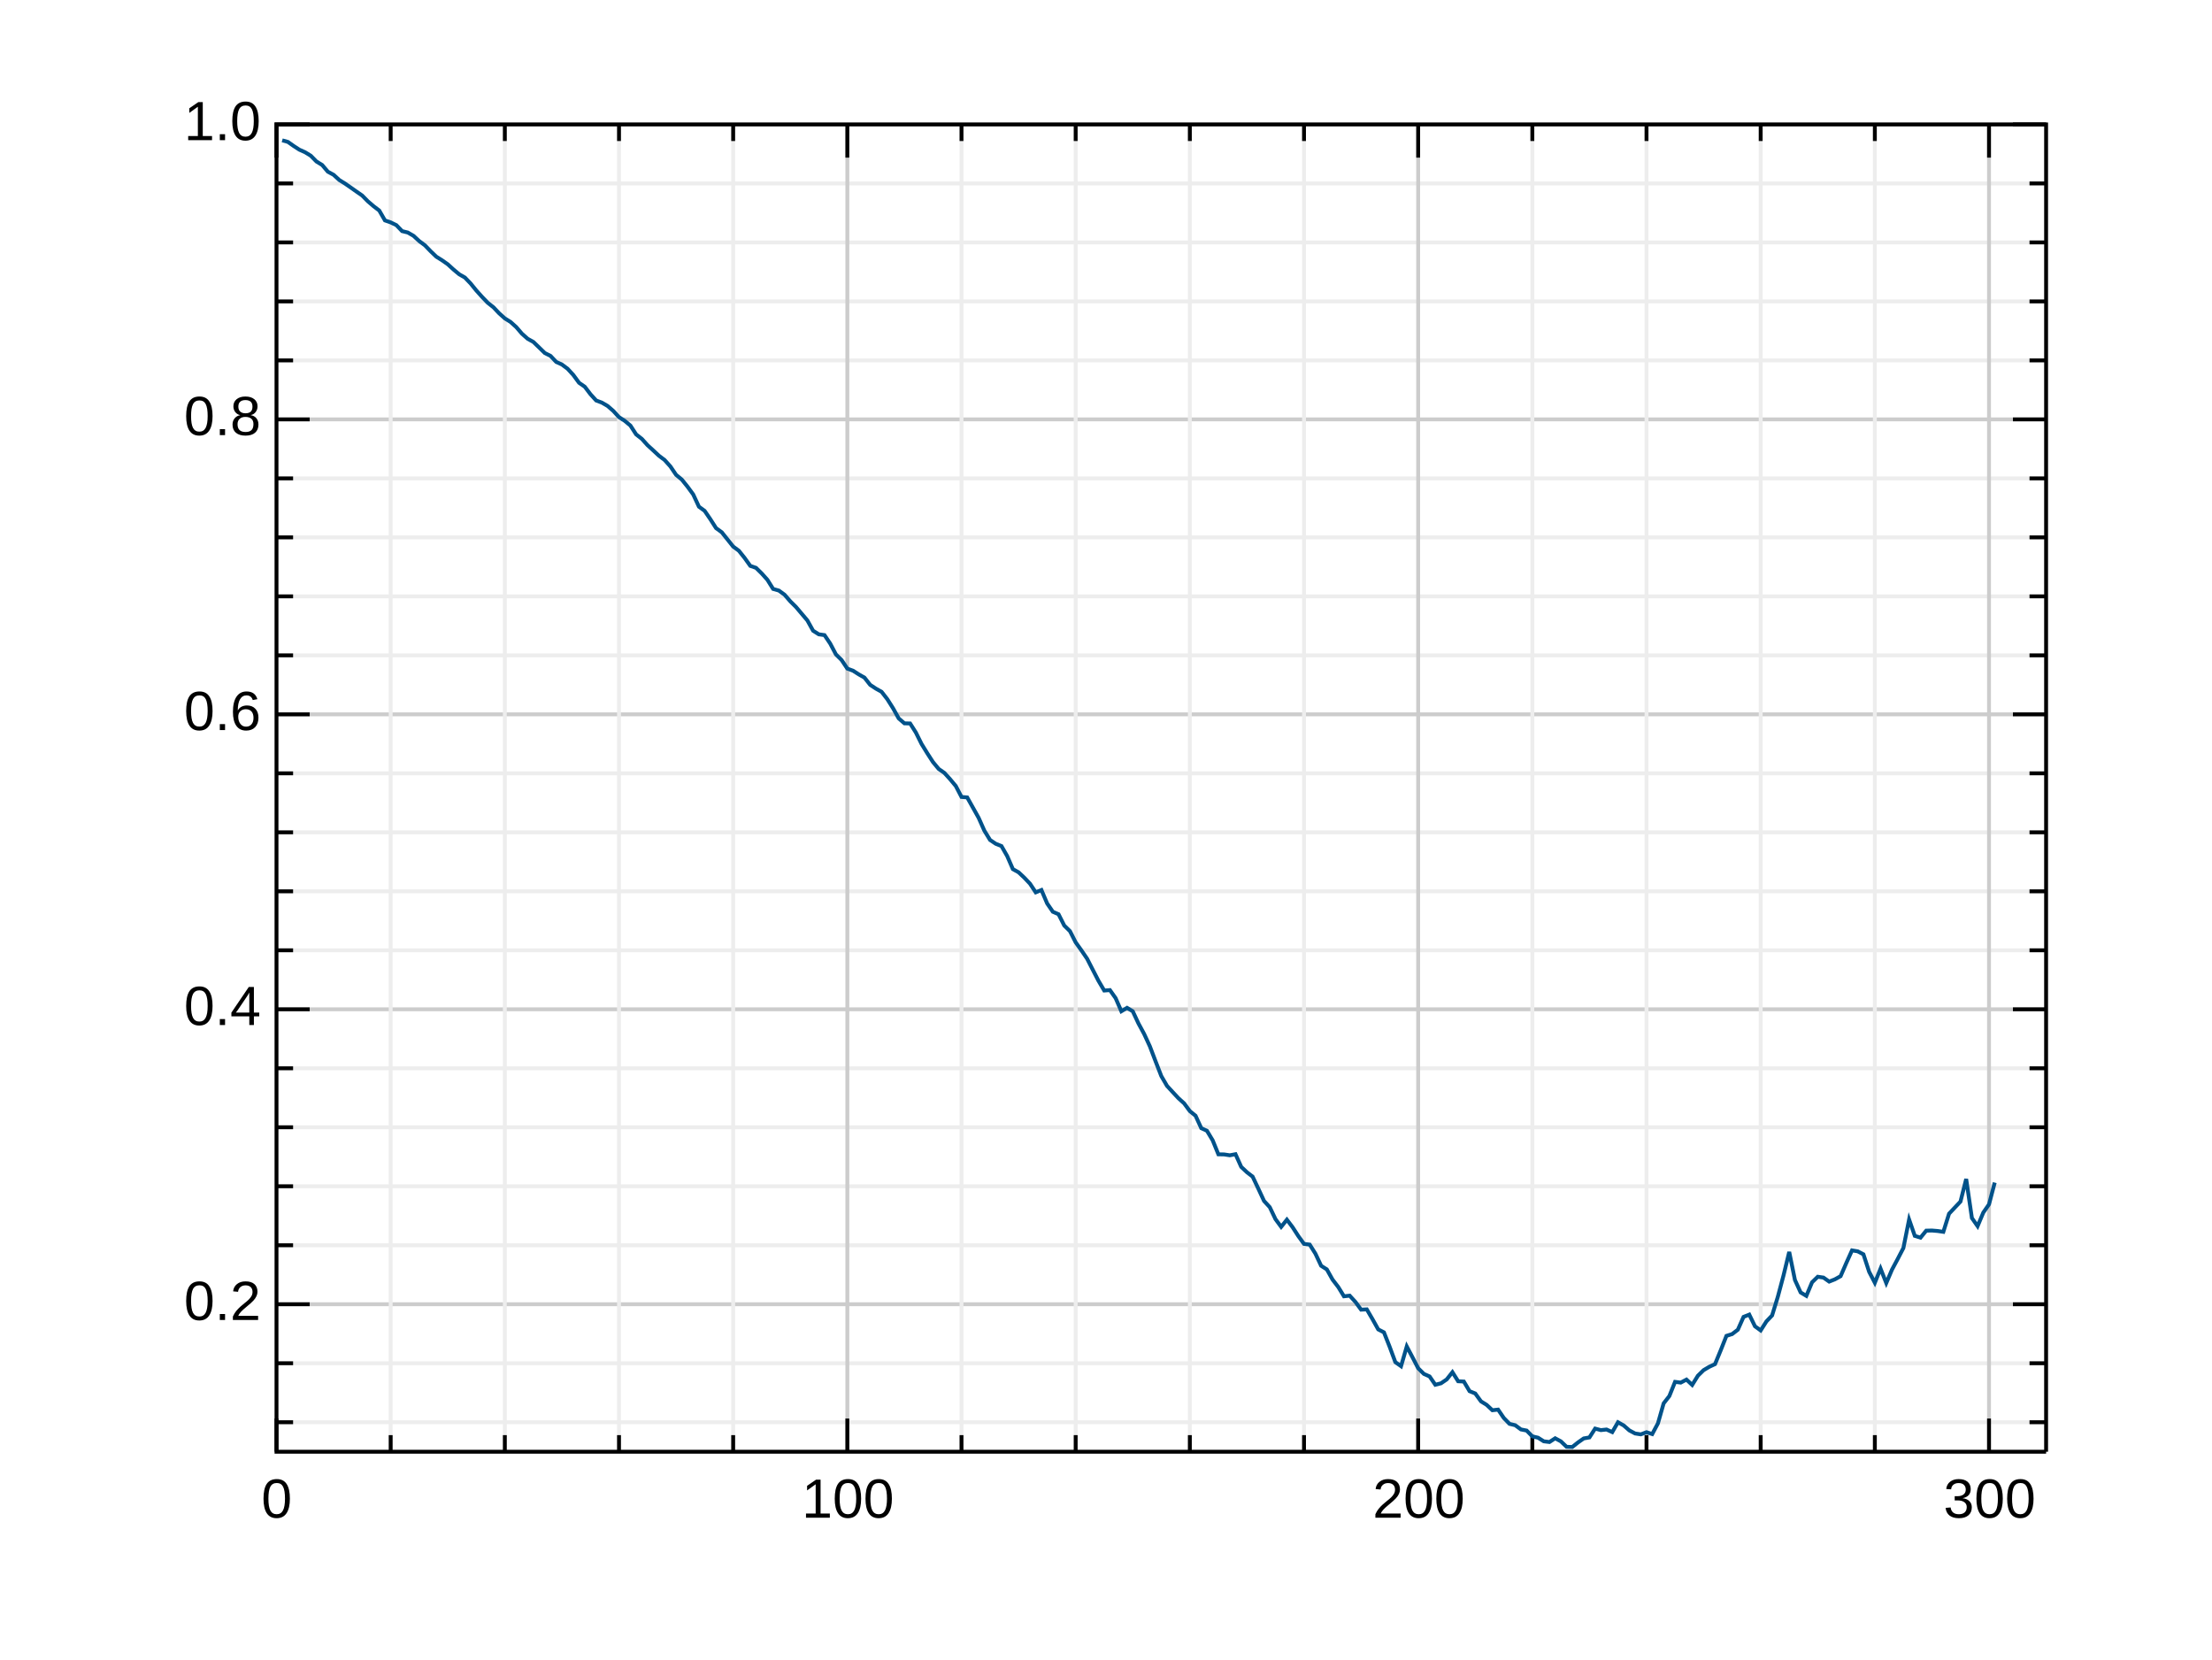
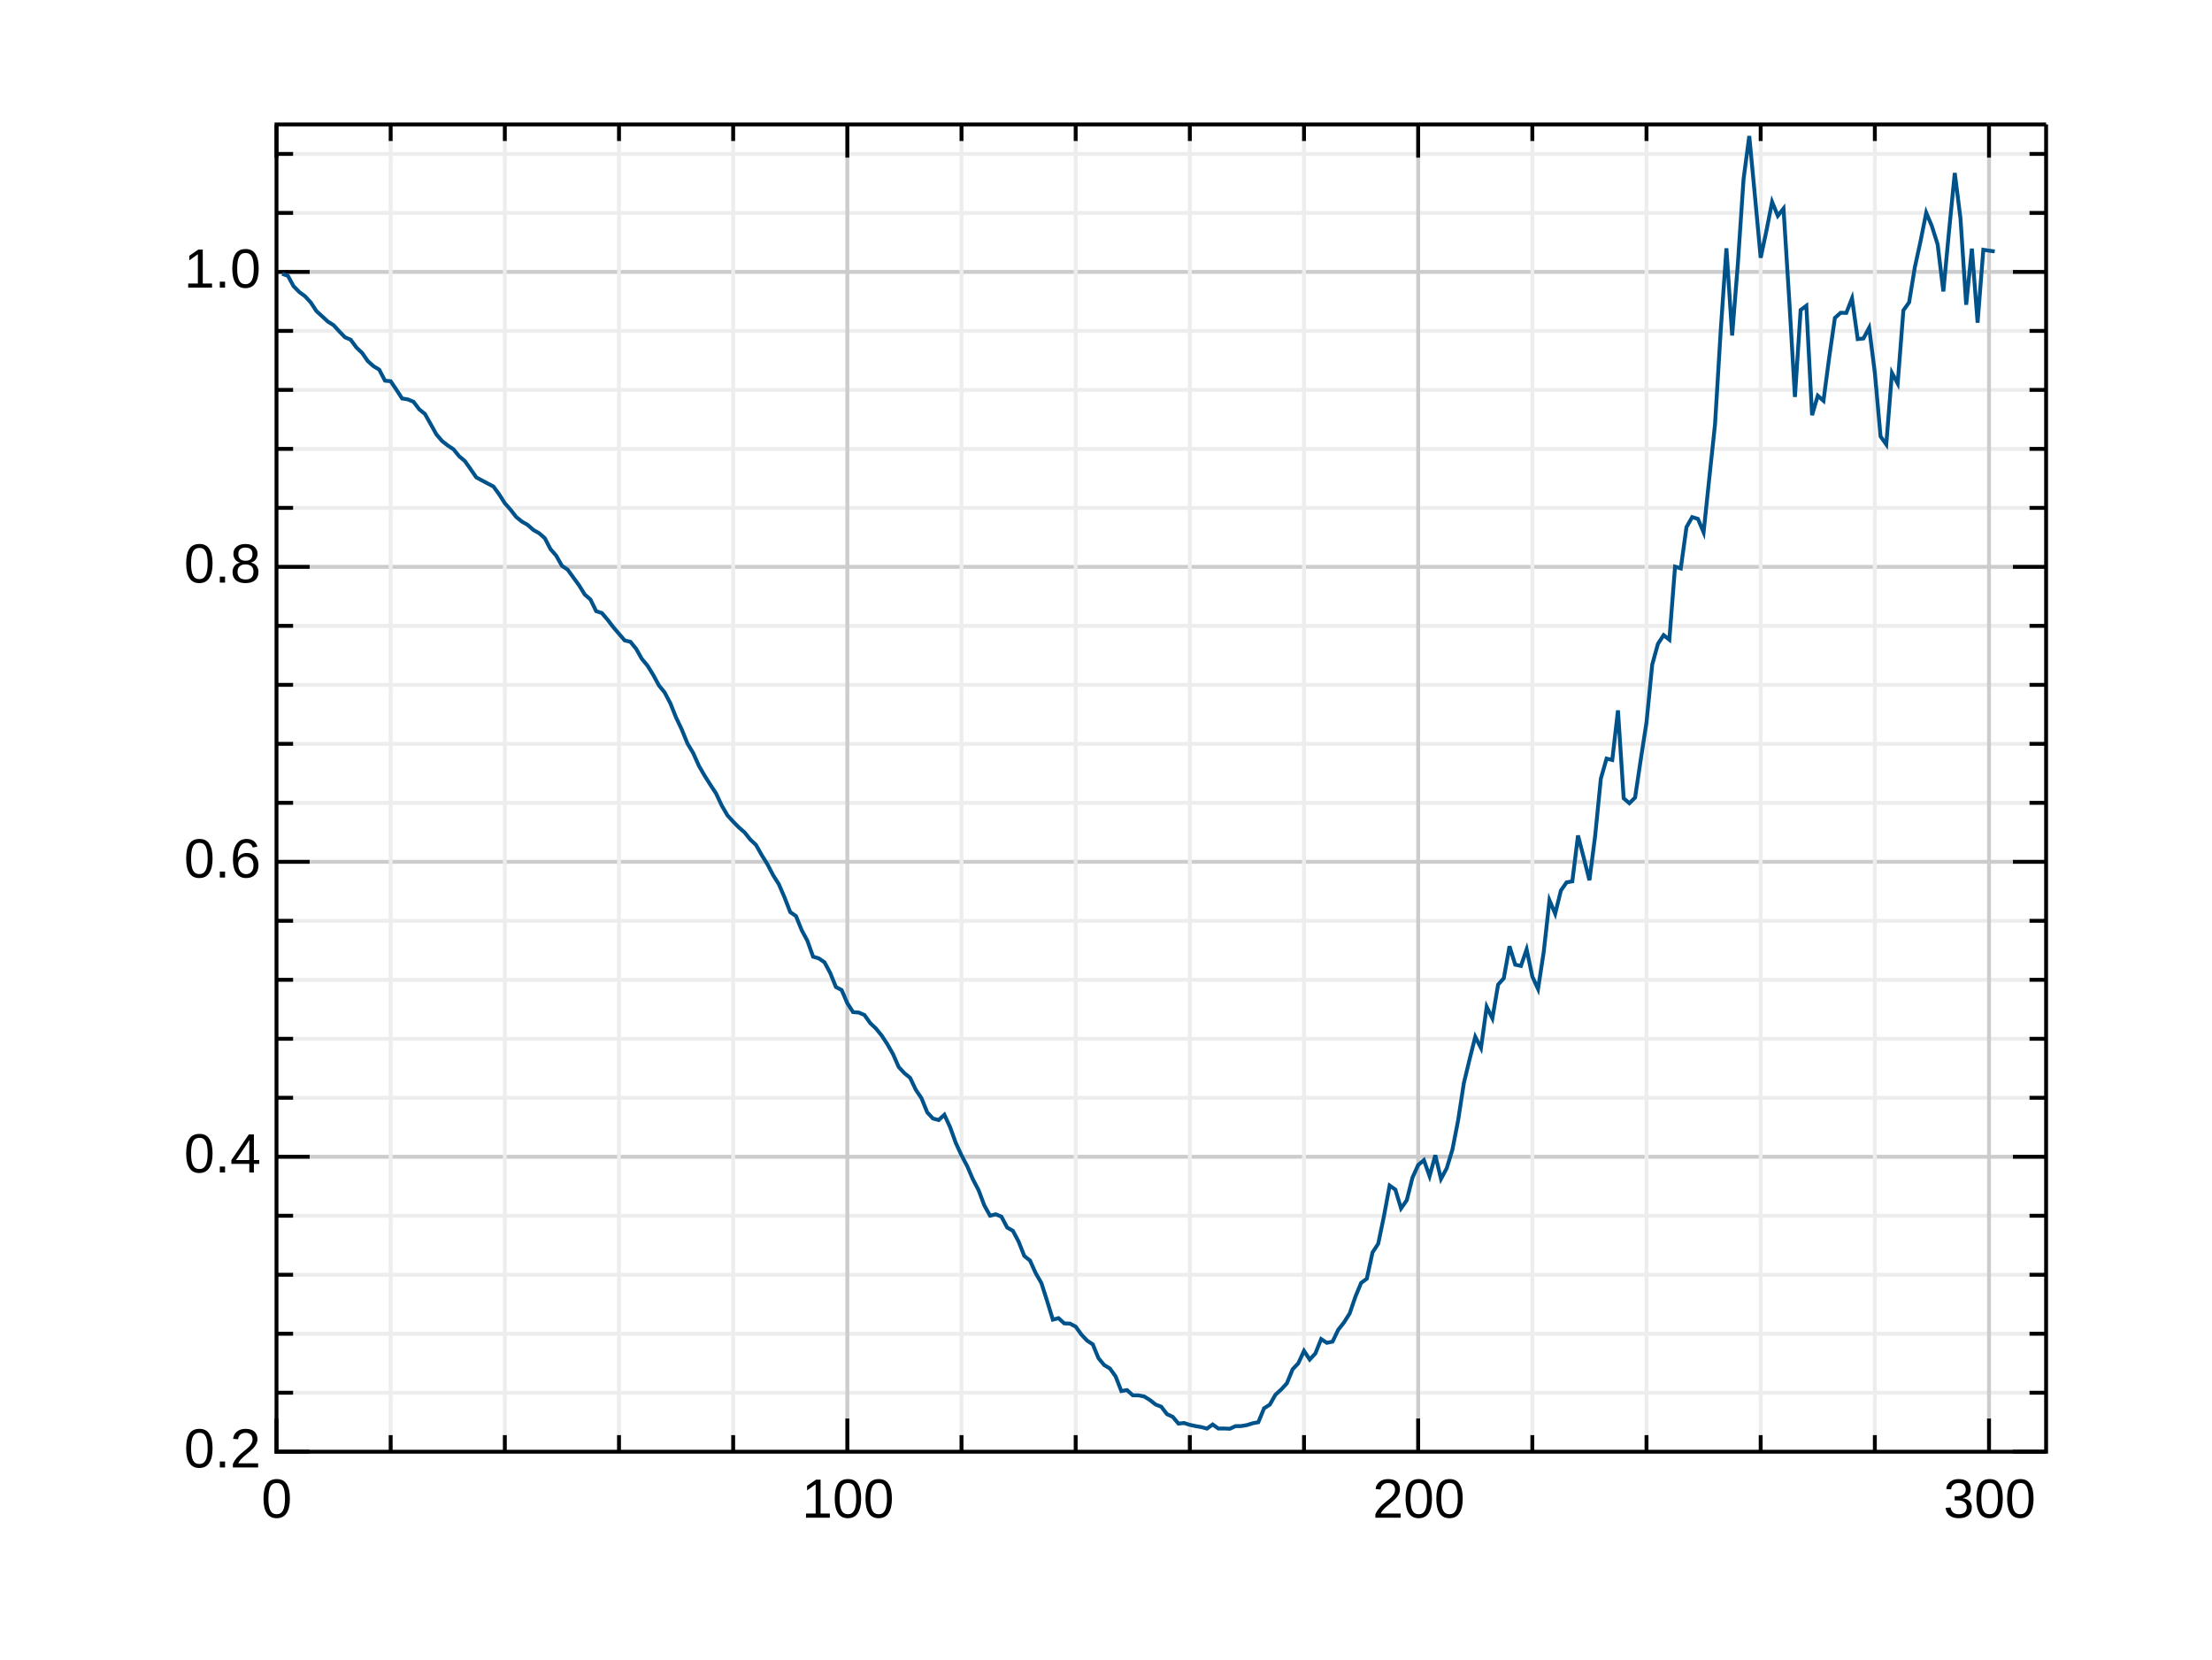
<svg xmlns="http://www.w3.org/2000/svg" width="600" height="450" viewBox="0 0 600 450">
  <defs>
    <clipPath id="clip00">
      <rect x="75" y="33" width="481" height="361" />
    </clipPath>
  </defs>
  <defs>
    <clipPath id="clip01">
      <rect x="0" y="0" width="600" height="450" />
    </clipPath>
  </defs>
-   <polyline clip-path="url(#clip01)" style="stroke:#ededed; stroke-width:1.05; stroke-opacity:1; fill:none" points="   75,385.75 555,385.75    " />
-   <polyline clip-path="url(#clip01)" style="stroke:#ededed; stroke-width:1.05; stroke-opacity:1; fill:none" points="   75,369.75 555,369.75    " />
-   <polyline clip-path="url(#clip01)" style="stroke:#cccccc; stroke-width:1.05; stroke-opacity:1; fill:none" points="   75,353.75 555,353.75    " />
-   <polyline clip-path="url(#clip01)" style="stroke:#ededed; stroke-width:1.05; stroke-opacity:1; fill:none" points="   75,337.75 555,337.75    " />
-   <polyline clip-path="url(#clip01)" style="stroke:#ededed; stroke-width:1.05; stroke-opacity:1; fill:none" points="   75,321.75 555,321.75    " />
-   <polyline clip-path="url(#clip01)" style="stroke:#ededed; stroke-width:1.05; stroke-opacity:1; fill:none" points="   75,305.75 555,305.75    " />
-   <polyline clip-path="url(#clip01)" style="stroke:#ededed; stroke-width:1.05; stroke-opacity:1; fill:none" points="   75,289.75 555,289.75    " />
-   <polyline clip-path="url(#clip01)" style="stroke:#cccccc; stroke-width:1.05; stroke-opacity:1; fill:none" points="   75,273.75 555,273.75    " />
-   <polyline clip-path="url(#clip01)" style="stroke:#ededed; stroke-width:1.05; stroke-opacity:1; fill:none" points="   75,257.75 555,257.75    " />
-   <polyline clip-path="url(#clip01)" style="stroke:#ededed; stroke-width:1.05; stroke-opacity:1; fill:none" points="   75,241.75 555,241.75    " />
-   <polyline clip-path="url(#clip01)" style="stroke:#ededed; stroke-width:1.05; stroke-opacity:1; fill:none" points="   75,225.75 555,225.75    " />
-   <polyline clip-path="url(#clip01)" style="stroke:#ededed; stroke-width:1.05; stroke-opacity:1; fill:none" points="   75,209.75 555,209.75    " />
-   <polyline clip-path="url(#clip01)" style="stroke:#cccccc; stroke-width:1.05; stroke-opacity:1; fill:none" points="   75,193.75 555,193.75    " />
-   <polyline clip-path="url(#clip01)" style="stroke:#ededed; stroke-width:1.05; stroke-opacity:1; fill:none" points="   75,177.75 555,177.75    " />
-   <polyline clip-path="url(#clip01)" style="stroke:#ededed; stroke-width:1.05; stroke-opacity:1; fill:none" points="   75,161.75 555,161.75    " />
-   <polyline clip-path="url(#clip01)" style="stroke:#ededed; stroke-width:1.05; stroke-opacity:1; fill:none" points="   75,145.75 555,145.75    " />
-   <polyline clip-path="url(#clip01)" style="stroke:#ededed; stroke-width:1.05; stroke-opacity:1; fill:none" points="   75,129.75 555,129.75    " />
-   <polyline clip-path="url(#clip01)" style="stroke:#cccccc; stroke-width:1.05; stroke-opacity:1; fill:none" points="   75,113.75 555,113.75    " />
-   <polyline clip-path="url(#clip01)" style="stroke:#ededed; stroke-width:1.05; stroke-opacity:1; fill:none" points="   75,97.75 555,97.75    " />
-   <polyline clip-path="url(#clip01)" style="stroke:#ededed; stroke-width:1.05; stroke-opacity:1; fill:none" points="   75,81.75 555,81.75    " />
-   <polyline clip-path="url(#clip01)" style="stroke:#ededed; stroke-width:1.05; stroke-opacity:1; fill:none" points="   75,65.75 555,65.75    " />
-   <polyline clip-path="url(#clip01)" style="stroke:#ededed; stroke-width:1.05; stroke-opacity:1; fill:none" points="   75,49.75 555,49.75    " />
-   <polyline clip-path="url(#clip01)" style="stroke:#cccccc; stroke-width:1.05; stroke-opacity:1; fill:none" points="   75,33.75 555,33.75    " />
+   <polyline clip-path="url(#clip01)" style="stroke:#ededed; stroke-width:1.05; stroke-opacity:1; fill:none" points="   75,377.75 555,377.75    " />
+   <polyline clip-path="url(#clip01)" style="stroke:#ededed; stroke-width:1.05; stroke-opacity:1; fill:none" points="   75,361.75 555,361.75    " />
+   <polyline clip-path="url(#clip01)" style="stroke:#ededed; stroke-width:1.05; stroke-opacity:1; fill:none" points="   75,345.75 555,345.75    " />
+   <polyline clip-path="url(#clip01)" style="stroke:#ededed; stroke-width:1.05; stroke-opacity:1; fill:none" points="   75,329.75 555,329.75    " />
+   <polyline clip-path="url(#clip01)" style="stroke:#cccccc; stroke-width:1.05; stroke-opacity:1; fill:none" points="   75,313.75 555,313.75    " />
+   <polyline clip-path="url(#clip01)" style="stroke:#ededed; stroke-width:1.05; stroke-opacity:1; fill:none" points="   75,297.75 555,297.75    " />
+   <polyline clip-path="url(#clip01)" style="stroke:#ededed; stroke-width:1.05; stroke-opacity:1; fill:none" points="   75,281.75 555,281.75    " />
+   <polyline clip-path="url(#clip01)" style="stroke:#ededed; stroke-width:1.05; stroke-opacity:1; fill:none" points="   75,265.75 555,265.75    " />
+   <polyline clip-path="url(#clip01)" style="stroke:#ededed; stroke-width:1.05; stroke-opacity:1; fill:none" points="   75,249.75 555,249.75    " />
+   <polyline clip-path="url(#clip01)" style="stroke:#cccccc; stroke-width:1.05; stroke-opacity:1; fill:none" points="   75,233.75 555,233.75    " />
+   <polyline clip-path="url(#clip01)" style="stroke:#ededed; stroke-width:1.05; stroke-opacity:1; fill:none" points="   75,217.75 555,217.75    " />
+   <polyline clip-path="url(#clip01)" style="stroke:#ededed; stroke-width:1.05; stroke-opacity:1; fill:none" points="   75,201.75 555,201.75    " />
+   <polyline clip-path="url(#clip01)" style="stroke:#ededed; stroke-width:1.05; stroke-opacity:1; fill:none" points="   75,185.75 555,185.75    " />
+   <polyline clip-path="url(#clip01)" style="stroke:#ededed; stroke-width:1.05; stroke-opacity:1; fill:none" points="   75,169.75 555,169.75    " />
+   <polyline clip-path="url(#clip01)" style="stroke:#cccccc; stroke-width:1.05; stroke-opacity:1; fill:none" points="   75,153.75 555,153.75    " />
+   <polyline clip-path="url(#clip01)" style="stroke:#ededed; stroke-width:1.05; stroke-opacity:1; fill:none" points="   75,137.75 555,137.75    " />
+   <polyline clip-path="url(#clip01)" style="stroke:#ededed; stroke-width:1.05; stroke-opacity:1; fill:none" points="   75,121.75 555,121.75    " />
+   <polyline clip-path="url(#clip01)" style="stroke:#ededed; stroke-width:1.05; stroke-opacity:1; fill:none" points="   75,105.75 555,105.75    " />
+   <polyline clip-path="url(#clip01)" style="stroke:#ededed; stroke-width:1.05; stroke-opacity:1; fill:none" points="   75,89.75 555,89.75    " />
+   <polyline clip-path="url(#clip01)" style="stroke:#cccccc; stroke-width:1.05; stroke-opacity:1; fill:none" points="   75,73.75 555,73.75    " />
+   <polyline clip-path="url(#clip01)" style="stroke:#ededed; stroke-width:1.05; stroke-opacity:1; fill:none" points="   75,57.75 555,57.75    " />
+   <polyline clip-path="url(#clip01)" style="stroke:#ededed; stroke-width:1.05; stroke-opacity:1; fill:none" points="   75,41.75 555,41.75    " />
  <polyline clip-path="url(#clip01)" style="stroke:#ededed; stroke-width:1.05; stroke-opacity:1; fill:none" points="   105.968,393.75 105.968,33.75    " />
  <polyline clip-path="url(#clip01)" style="stroke:#ededed; stroke-width:1.05; stroke-opacity:1; fill:none" points="   136.935,393.75 136.935,33.75    " />
  <polyline clip-path="url(#clip01)" style="stroke:#ededed; stroke-width:1.05; stroke-opacity:1; fill:none" points="   167.903,393.75 167.903,33.75    " />
  <polyline clip-path="url(#clip01)" style="stroke:#ededed; stroke-width:1.05; stroke-opacity:1; fill:none" points="   198.871,393.75 198.871,33.75    " />
  <polyline clip-path="url(#clip01)" style="stroke:#cccccc; stroke-width:1.05; stroke-opacity:1; fill:none" points="   229.839,393.75 229.839,33.75    " />
  <polyline clip-path="url(#clip01)" style="stroke:#ededed; stroke-width:1.05; stroke-opacity:1; fill:none" points="   260.806,393.75 260.806,33.75    " />
  <polyline clip-path="url(#clip01)" style="stroke:#ededed; stroke-width:1.05; stroke-opacity:1; fill:none" points="   291.774,393.75 291.774,33.75    " />
  <polyline clip-path="url(#clip01)" style="stroke:#ededed; stroke-width:1.05; stroke-opacity:1; fill:none" points="   322.742,393.75 322.742,33.75    " />
  <polyline clip-path="url(#clip01)" style="stroke:#ededed; stroke-width:1.05; stroke-opacity:1; fill:none" points="   353.71,393.75 353.71,33.75    " />
  <polyline clip-path="url(#clip01)" style="stroke:#cccccc; stroke-width:1.05; stroke-opacity:1; fill:none" points="   384.677,393.75 384.677,33.75    " />
  <polyline clip-path="url(#clip01)" style="stroke:#ededed; stroke-width:1.05; stroke-opacity:1; fill:none" points="   415.645,393.75 415.645,33.75    " />
  <polyline clip-path="url(#clip01)" style="stroke:#ededed; stroke-width:1.05; stroke-opacity:1; fill:none" points="   446.613,393.75 446.613,33.75    " />
  <polyline clip-path="url(#clip01)" style="stroke:#ededed; stroke-width:1.05; stroke-opacity:1; fill:none" points="   477.581,393.75 477.581,33.75    " />
  <polyline clip-path="url(#clip01)" style="stroke:#ededed; stroke-width:1.05; stroke-opacity:1; fill:none" points="   508.548,393.75 508.548,33.75    " />
  <polyline clip-path="url(#clip01)" style="stroke:#cccccc; stroke-width:1.05; stroke-opacity:1; fill:none" points="   539.516,393.75 539.516,33.75    " />
  <g clip-path="url(#clip01)">
-     <text style="fill:#000000; fill-opacity:1; font-family:Arial,Helvetica Neue,Helvetica,sans-serif; font-size:15; text-anchor:start;" transform="rotate(0, 49.9074, 358.016)" x="49.907" y="358.016">0.2</text>
+     <text style="fill:#000000; fill-opacity:1; font-family:Arial,Helvetica Neue,Helvetica,sans-serif; font-size:15; text-anchor:start;" transform="rotate(0, 49.9074, 398.016)" x="49.907" y="398.016">0.2</text>
  </g>
  <g clip-path="url(#clip01)">
-     <text style="fill:#000000; fill-opacity:1; font-family:Arial,Helvetica Neue,Helvetica,sans-serif; font-size:15; text-anchor:start;" transform="rotate(0, 49.9074, 278.016)" x="49.907" y="278.016">0.4</text>
+     <text style="fill:#000000; fill-opacity:1; font-family:Arial,Helvetica Neue,Helvetica,sans-serif; font-size:15; text-anchor:start;" transform="rotate(0, 49.9074, 318.016)" x="49.907" y="318.016">0.4</text>
  </g>
  <g clip-path="url(#clip01)">
-     <text style="fill:#000000; fill-opacity:1; font-family:Arial,Helvetica Neue,Helvetica,sans-serif; font-size:15; text-anchor:start;" transform="rotate(0, 49.9074, 198.016)" x="49.907" y="198.016">0.6</text>
+     <text style="fill:#000000; fill-opacity:1; font-family:Arial,Helvetica Neue,Helvetica,sans-serif; font-size:15; text-anchor:start;" transform="rotate(0, 49.9074, 238.016)" x="49.907" y="238.016">0.6</text>
  </g>
  <g clip-path="url(#clip01)">
-     <text style="fill:#000000; fill-opacity:1; font-family:Arial,Helvetica Neue,Helvetica,sans-serif; font-size:15; text-anchor:start;" transform="rotate(0, 49.9074, 118.016)" x="49.907" y="118.016">0.8</text>
+     <text style="fill:#000000; fill-opacity:1; font-family:Arial,Helvetica Neue,Helvetica,sans-serif; font-size:15; text-anchor:start;" transform="rotate(0, 49.9074, 158.016)" x="49.907" y="158.016">0.8</text>
  </g>
  <g clip-path="url(#clip01)">
-     <text style="fill:#000000; fill-opacity:1; font-family:Arial,Helvetica Neue,Helvetica,sans-serif; font-size:15; text-anchor:start;" transform="rotate(0, 49.9074, 38.016)" x="49.907" y="38.016">1.0</text>
+     <text style="fill:#000000; fill-opacity:1; font-family:Arial,Helvetica Neue,Helvetica,sans-serif; font-size:15; text-anchor:start;" transform="rotate(0, 49.9074, 78.016)" x="49.907" y="78.016">1.0</text>
  </g>
-   <polyline clip-path="url(#clip01)" style="stroke:#000000; stroke-width:1.05; stroke-opacity:1; fill:none" points="   75,393.75 75,385.75 79.5,385.75 75,385.75 75,369.75 79.5,369.75 75,369.75 75,353.75 84,353.75 75,353.75    75,337.75 79.5,337.75 75,337.75 75,321.75 79.5,321.75 75,321.75 75,305.75 79.5,305.75 75,305.75 75,289.75    79.5,289.75 75,289.75 75,273.75 84,273.75 75,273.75 75,257.75 79.5,257.75 75,257.75 75,241.75 79.5,241.75    75,241.75 75,225.75 79.5,225.75 75,225.75 75,209.75 79.5,209.75 75,209.75 75,193.75 84,193.75 75,193.75    75,177.75 79.5,177.75 75,177.75 75,161.75 79.5,161.75 75,161.75 75,145.75 79.5,145.75 75,145.75 75,129.75    79.5,129.75 75,129.75 75,113.75 84,113.75 75,113.75 75,97.75 79.5,97.75 75,97.75 75,81.75 79.5,81.75    75,81.75 75,65.75 79.5,65.75 75,65.75 75,49.75 79.5,49.75 75,49.75 75,33.75 84,33.75 75,33.75       " />
+   <polyline clip-path="url(#clip01)" style="stroke:#000000; stroke-width:1.05; stroke-opacity:1; fill:none" points="   75,393.75 75,393.75 84,393.75 75,393.75 75,377.75 79.5,377.75 75,377.75 75,361.75 79.5,361.75 75,361.75    75,345.75 79.5,345.75 75,345.75 75,329.75 79.5,329.75 75,329.75 75,313.75 84,313.75 75,313.75 75,297.75    79.5,297.75 75,297.75 75,281.75 79.5,281.75 75,281.75 75,265.75 79.5,265.75 75,265.75 75,249.75 79.5,249.75    75,249.75 75,233.75 84,233.75 75,233.75 75,217.75 79.5,217.75 75,217.75 75,201.75 79.5,201.75 75,201.75    75,185.75 79.5,185.75 75,185.75 75,169.75 79.5,169.75 75,169.75 75,153.75 84,153.75 75,153.75 75,137.75    79.5,137.75 75,137.75 75,121.75 79.5,121.75 75,121.75 75,105.75 79.5,105.75 75,105.75 75,89.75 79.5,89.75    75,89.75 75,73.75 84,73.75 75,73.75 75,57.75 79.5,57.75 75,57.75 75,41.75 79.5,41.75 75,41.75    75,33.75    " />
  <g clip-path="url(#clip01)">
    <text style="fill:#000000; fill-opacity:1; font-family:Arial,Helvetica Neue,Helvetica,sans-serif; font-size:15; text-anchor:start;" transform="rotate(0, 70.8815, 411.642)" x="70.882" y="411.642">0</text>
  </g>
  <g clip-path="url(#clip01)">
    <text style="fill:#000000; fill-opacity:1; font-family:Arial,Helvetica Neue,Helvetica,sans-serif; font-size:15; text-anchor:start;" transform="rotate(0, 217.483, 411.642)" x="217.483" y="411.642">100</text>
  </g>
  <g clip-path="url(#clip01)">
    <text style="fill:#000000; fill-opacity:1; font-family:Arial,Helvetica Neue,Helvetica,sans-serif; font-size:15; text-anchor:start;" transform="rotate(0, 372.322, 411.642)" x="372.322" y="411.642">200</text>
  </g>
  <g clip-path="url(#clip01)">
    <text style="fill:#000000; fill-opacity:1; font-family:Arial,Helvetica Neue,Helvetica,sans-serif; font-size:15; text-anchor:start;" transform="rotate(0, 527.161, 411.642)" x="527.161" y="411.642">300</text>
  </g>
  <polyline clip-path="url(#clip01)" style="stroke:#000000; stroke-width:1.05; stroke-opacity:1; fill:none" points="   75,393.75 75,393.75 75,384.75 75,393.75 105.968,393.75 105.968,389.25 105.968,393.75 136.935,393.75 136.935,389.25 136.935,393.75    167.903,393.75 167.903,389.25 167.903,393.75 198.871,393.75 198.871,389.25 198.871,393.75 229.839,393.75 229.839,384.75 229.839,393.75 260.806,393.75    260.806,389.25 260.806,393.75 291.774,393.75 291.774,389.25 291.774,393.75 322.742,393.75 322.742,389.25 322.742,393.75 353.71,393.75 353.71,389.25    353.71,393.75 384.677,393.75 384.677,384.75 384.677,393.75 415.645,393.75 415.645,389.25 415.645,393.75 446.613,393.75 446.613,389.25 446.613,393.75    477.581,393.75 477.581,389.25 477.581,393.75 508.548,393.75 508.548,389.25 508.548,393.75 539.516,393.75 539.516,384.75 539.516,393.75 555,393.75       " />
-   <polyline clip-path="url(#clip01)" style="stroke:#000000; stroke-width:1.05; stroke-opacity:1; fill:none" points="   555,393.75 555,385.75 550.5,385.75 555,385.75 555,369.75 550.5,369.75 555,369.75 555,353.75 546,353.75 555,353.75    555,337.75 550.5,337.75 555,337.75 555,321.75 550.5,321.75 555,321.75 555,305.75 550.5,305.75 555,305.75 555,289.75    550.5,289.75 555,289.75 555,273.75 546,273.75 555,273.75 555,257.75 550.5,257.75 555,257.75 555,241.75 550.5,241.75    555,241.75 555,225.75 550.5,225.75 555,225.75 555,209.75 550.5,209.75 555,209.75 555,193.75 546,193.75 555,193.75    555,177.75 550.5,177.75 555,177.75 555,161.75 550.5,161.75 555,161.75 555,145.75 550.5,145.75 555,145.75 555,129.75    550.5,129.75 555,129.75 555,113.75 546,113.75 555,113.75 555,97.75 550.5,97.75 555,97.75 555,81.75 550.5,81.75    555,81.75 555,65.75 550.5,65.75 555,65.75 555,49.75 550.5,49.75 555,49.75 555,33.75 546,33.75 555,33.75       " />
+   <polyline clip-path="url(#clip01)" style="stroke:#000000; stroke-width:1.05; stroke-opacity:1; fill:none" points="   555,393.75 555,393.75 546,393.75 555,393.75 555,377.75 550.5,377.75 555,377.75 555,361.75 550.5,361.75 555,361.75    555,345.75 550.5,345.75 555,345.75 555,329.75 550.5,329.75 555,329.75 555,313.75 546,313.75 555,313.75 555,297.75    550.5,297.75 555,297.75 555,281.75 550.5,281.75 555,281.75 555,265.75 550.5,265.75 555,265.75 555,249.75 550.5,249.75    555,249.75 555,233.75 546,233.75 555,233.75 555,217.75 550.5,217.75 555,217.75 555,201.75 550.5,201.75 555,201.75    555,185.75 550.5,185.75 555,185.75 555,169.75 550.5,169.75 555,169.75 555,153.75 546,153.75 555,153.75 555,137.75    550.5,137.75 555,137.75 555,121.75 550.5,121.75 555,121.75 555,105.75 550.5,105.75 555,105.75 555,89.75 550.5,89.75    555,89.75 555,73.75 546,73.75 555,73.75 555,57.75 550.5,57.75 555,57.75 555,41.75 550.5,41.75 555,41.75    555,33.75    " />
  <polyline clip-path="url(#clip01)" style="stroke:#000000; stroke-width:1.05; stroke-opacity:1; fill:none" points="   75,33.75 75,33.75 75,42.75 75,33.75 105.968,33.75 105.968,38.25 105.968,33.75 136.935,33.75 136.935,38.25 136.935,33.75    167.903,33.75 167.903,38.25 167.903,33.75 198.871,33.75 198.871,38.25 198.871,33.75 229.839,33.75 229.839,42.75 229.839,33.75 260.806,33.75    260.806,38.25 260.806,33.75 291.774,33.75 291.774,38.25 291.774,33.75 322.742,33.75 322.742,38.25 322.742,33.75 353.71,33.75 353.71,38.25    353.71,33.75 384.677,33.75 384.677,42.75 384.677,33.75 415.645,33.75 415.645,38.25 415.645,33.75 446.613,33.75 446.613,38.25 446.613,33.75    477.581,33.75 477.581,38.25 477.581,33.75 508.548,33.75 508.548,38.25 508.548,33.75 539.516,33.75 539.516,42.75 539.516,33.75 555,33.75       " />
-   <polyline clip-path="url(#clip00)" style="stroke:#00528a; stroke-width:1.05; stroke-opacity:1; fill:none" points="   76.548,38.067 78.097,38.493 79.645,39.586 81.194,40.594 82.742,41.286 84.29,42.233 85.839,43.807 87.387,44.752 88.936,46.575 90.484,47.41    92.032,48.828 93.581,49.784 95.129,50.858 96.677,51.952 98.226,53.022 99.774,54.596 101.323,55.921 102.871,57.102 104.419,59.785 105.968,60.317    107.516,61.07 109.065,62.685 110.613,63.067 112.161,63.958 113.71,65.389 115.258,66.534 116.806,68.138 118.355,69.626 119.903,70.592 121.452,71.679    123,73.093 124.548,74.385 126.097,75.271 127.645,76.881 129.194,78.784 130.742,80.504 132.29,82.115 133.839,83.339 135.387,84.97 136.935,86.356    138.484,87.322 140.032,88.715 141.581,90.512 143.129,91.888 144.677,92.746 146.226,94.24 147.774,95.75 149.323,96.525 150.871,98.16 152.419,98.87    153.968,100.027 155.516,101.71 157.065,103.822 158.613,104.889 160.161,106.92 161.71,108.624 163.258,109.204 164.806,110.105 166.355,111.453 167.903,113.146    169.452,114.14 171,115.429 172.548,117.818 174.097,119.035 175.645,120.753 177.194,122.168 178.742,123.611 180.29,124.781 181.839,126.505 183.387,128.787    184.935,130.071 186.484,131.99 188.032,134.101 189.581,137.426 191.129,138.555 192.677,140.815 194.226,143.237 195.774,144.366 197.323,146.306 198.871,148.241    200.419,149.383 201.968,151.322 203.516,153.483 205.065,154.015 206.613,155.532 208.161,157.262 209.71,159.742 211.258,160.176 212.806,161.3 214.355,163.087    215.903,164.62 217.452,166.448 219,168.279 220.548,171.066 222.097,172.045 223.645,172.262 225.194,174.558 226.742,177.49 228.29,179.033 229.839,181.344    231.387,181.918 232.935,182.909 234.484,183.787 236.032,185.749 237.581,186.771 239.129,187.64 240.677,189.627 242.226,192.074 243.774,194.854 245.323,196.19    246.871,196.226 248.419,198.665 249.968,201.775 251.516,204.292 253.065,206.688 254.613,208.555 256.161,209.631 257.71,211.339 259.258,213.194 260.806,216.156    262.355,216.284 263.903,219.049 265.452,221.813 267,225.29 268.548,227.819 270.097,228.858 271.645,229.475 273.194,232.185 274.742,235.737 276.29,236.594    277.839,238.055 279.387,239.685 280.935,242.022 282.484,241.396 284.032,245.033 285.581,247.295 287.129,247.968 288.677,251.035 290.226,252.555 291.774,255.596    293.323,257.755 294.871,260.02 296.419,263.04 297.968,266.04 299.516,268.661 301.065,268.541 302.613,270.727 304.161,274.283 305.71,273.354 307.258,274.287    308.806,277.591 310.355,280.453 311.903,283.807 313.452,287.873 315,291.858 316.548,294.523 318.097,296.203 319.645,297.865 321.194,299.266 322.742,301.365    324.29,302.618 325.839,305.989 327.387,306.709 328.935,309.287 330.484,313.086 332.032,313.113 333.581,313.348 335.129,313.053 336.677,316.491 338.226,317.947    339.774,319.138 341.323,322.41 342.871,325.74 344.419,327.417 345.968,330.661 347.516,332.76 349.065,330.812 350.613,332.852 352.161,335.248 353.71,337.383    355.258,337.567 356.806,340.031 358.355,343.319 359.903,344.304 361.452,347.059 363,349.08 364.548,351.593 366.097,351.423 367.645,353.109 369.194,355.217    370.742,355.142 372.29,357.795 373.839,360.572 375.387,361.368 376.935,365.274 378.484,369.452 380.032,370.546 381.581,365.194 383.129,368.119 384.677,371.105    386.226,372.642 387.774,373.329 389.323,375.585 390.871,375.19 392.419,374.137 393.968,372.175 395.516,374.635 397.065,374.714 398.613,377.325 400.161,377.953    401.71,380.084 403.258,381.046 404.806,382.498 406.355,382.327 407.903,384.597 409.452,386.188 411,386.562 412.548,387.704 414.097,388.009 415.645,389.583    417.194,389.945 418.742,390.926 420.29,391.115 421.839,390.105 423.387,390.938 424.935,392.422 426.484,392.464 428.032,391.228 429.581,390.144 431.129,389.871    432.677,387.476 434.226,387.888 435.774,387.725 437.323,388.427 438.871,385.758 440.419,386.621 441.968,387.977 443.516,388.8 445.065,389.039 446.613,388.459    448.161,388.961 449.71,386.058 451.258,380.637 452.806,378.652 454.355,374.8 455.903,375 457.452,374.186 459,375.635 460.548,373.141 462.097,371.626    463.645,370.709 465.194,369.989 466.742,366.236 468.29,362.327 469.839,361.84 471.387,360.654 472.935,357.176 474.484,356.557 476.032,359.727 477.581,360.85    479.129,358.414 480.677,356.785 482.226,351.744 483.774,345.937 485.323,339.558 486.871,347.163 488.419,350.548 489.968,351.476 491.516,347.792 493.065,346.289    494.613,346.518 496.161,347.606 497.71,346.993 499.258,346.135 500.806,342.568 502.355,339.14 503.903,339.398 505.452,340.205 507,344.946 508.548,347.919    510.097,344.074 511.645,348.002 513.194,344.369 514.742,341.479 516.29,338.5 517.839,330.76 519.387,335.206 520.935,335.691 522.484,333.788 524.032,333.753    525.581,333.882 527.129,334.108 528.677,329.187 530.226,327.539 531.774,325.907 533.323,319.772 534.871,330.362 536.419,332.57 537.968,328.88 539.516,326.654    541.065,320.755    " />
+   <polyline clip-path="url(#clip00)" style="stroke:#00528a; stroke-width:1.05; stroke-opacity:1; fill:none" points="   76.548,74.275 78.097,74.819 79.645,77.65 81.194,79.215 82.742,80.357 84.29,82.034 85.839,84.391 87.387,85.796 88.936,87.226 90.484,88.197    92.032,89.883 93.581,91.483 95.129,92.147 96.677,94.252 98.226,95.73 99.774,97.947 101.323,99.324 102.871,100.266 104.419,103.244 105.968,103.402    107.516,105.696 109.065,108.072 110.613,108.328 112.161,108.967 113.71,111.013 115.258,112.279 116.806,115.003 118.355,117.79 119.903,119.61 121.452,120.831    123,121.855 124.548,123.754 126.097,125.058 127.645,127.238 129.194,129.48 130.742,130.32 132.29,131.143 133.839,131.95 135.387,134.068 136.935,136.49    138.484,138.24 140.032,140.223 141.581,141.477 143.129,142.364 144.677,143.74 146.226,144.614 147.774,145.966 149.323,148.936 150.871,150.717 152.419,153.46    153.968,154.496 155.516,156.63 157.065,158.747 158.613,161.253 160.161,162.599 161.71,165.771 163.258,166.276 164.806,168.093 166.355,170.102 167.903,171.921    169.452,173.702 171,174.072 172.548,175.974 174.097,178.701 175.645,180.557 177.194,183.071 178.742,185.917 180.29,187.822 181.839,190.769 183.387,194.626    184.935,197.876 186.484,201.675 188.032,204.264 189.581,207.713 191.129,210.393 192.677,212.843 194.226,215.198 195.774,218.494 197.323,221.151 198.871,222.853    200.419,224.428 201.968,225.774 203.516,227.718 205.065,229.175 206.613,231.916 208.161,234.411 209.71,237.373 211.258,239.83 212.806,243.405 214.355,247.396    215.903,248.459 217.452,252.275 219,255.155 220.548,259.475 222.097,259.935 223.645,260.998 225.194,263.898 226.742,267.709 228.29,268.529 229.839,272.103    231.387,274.51 232.935,274.633 234.484,275.299 236.032,277.483 237.581,278.949 239.129,280.836 240.677,283.187 242.226,285.897 243.774,289.404 245.323,291.077    246.871,292.35 248.419,295.588 249.968,297.897 251.516,301.716 253.065,303.372 254.613,303.791 256.161,302.354 257.71,305.716 259.258,309.992 260.806,313.368    262.355,316.29 263.903,319.874 265.452,322.837 267,326.95 268.548,329.726 270.097,329.35 271.645,329.995 273.194,332.949 274.742,333.824 276.29,336.742    277.839,340.649 279.387,341.897 280.935,345.321 282.484,348.022 284.032,352.88 285.581,357.927 287.129,357.524 288.677,358.944 290.226,359.002 291.774,359.816    293.323,361.974 294.871,363.607 296.419,364.642 297.968,368.393 299.516,370.253 301.065,371.178 302.613,373.326 304.161,377.296 305.71,377.04 307.258,378.442    308.806,378.466 310.355,378.764 311.903,379.723 313.452,380.939 315,381.551 316.548,383.566 318.097,384.283 319.645,386.115 321.194,385.967 322.742,386.463    324.29,386.798 325.839,387.067 327.387,387.476 328.935,386.36 330.484,387.466 332.032,387.449 333.581,387.521 335.129,386.811 336.677,386.794 338.226,386.527    339.774,386.039 341.323,385.747 342.871,381.973 344.419,380.987 345.968,378.287 347.516,376.877 349.065,375.184 350.613,371.397 352.161,369.759 353.71,366.398    355.258,368.747 356.806,367.08 358.355,363.196 359.903,364.213 361.452,363.882 363,360.659 364.548,358.693 366.097,356.247 367.645,351.72 369.194,347.97    370.742,346.826 372.29,339.714 373.839,337.334 375.387,329.882 376.935,321.553 378.484,322.647 380.032,327.758 381.581,325.539 383.129,319.398 384.677,315.993    386.226,314.657 387.774,319.019 389.323,313.324 390.871,319.758 392.419,316.867 393.968,311.794 395.516,303.852 397.065,293.779 398.613,287.358 400.161,281.205    401.71,284.243 403.258,273.063 404.806,276.204 406.355,267.067 407.903,265.322 409.452,256.651 411,261.644 412.548,261.986 414.097,257.498 415.645,264.896    417.194,268.251 418.742,258.118 420.29,244.173 421.839,247.831 423.387,241.539 424.935,239.316 426.484,239.05 428.032,226.609 429.581,232.624 431.129,238.747    432.677,226.745 434.226,211.195 435.774,205.764 437.323,206.125 438.871,192.678 440.419,216.518 441.968,217.861 443.516,216.334 445.065,205.912 446.613,195.917    448.161,180.256 449.71,174.641 451.258,172.268 452.806,173.512 454.355,153.692 455.903,154.173 457.452,142.983 459,140.252 460.548,140.727 462.097,144.368    463.645,129.655 465.194,115.146 466.742,89.619 468.29,67.354 469.839,90.995 471.387,71.553 472.935,48.581 474.484,36.891 476.032,53.255 477.581,69.918    479.129,62.644 480.677,54.757 482.226,58.54 483.774,56.567 485.323,81.293 486.871,107.666 488.419,84.086 489.968,82.935 491.516,112.61 493.065,107.327    494.613,108.7 496.161,96.983 497.71,86.23 499.258,84.842 500.806,84.87 502.355,80.927 503.903,91.972 505.452,91.801 507,88.897 508.548,101.104    510.097,118.368 511.645,120.554 513.194,101.137 514.742,104.02 516.29,84.177 517.839,82.019 519.387,72.538 520.935,65.452 522.484,57.685 524.032,61.375    525.581,66.294 527.129,79.042 528.677,62.634 530.226,46.915 531.774,59.21 533.323,82.66 534.871,67.435 536.419,87.533 537.968,67.737 539.516,67.989    541.065,68.191    " />
</svg>
